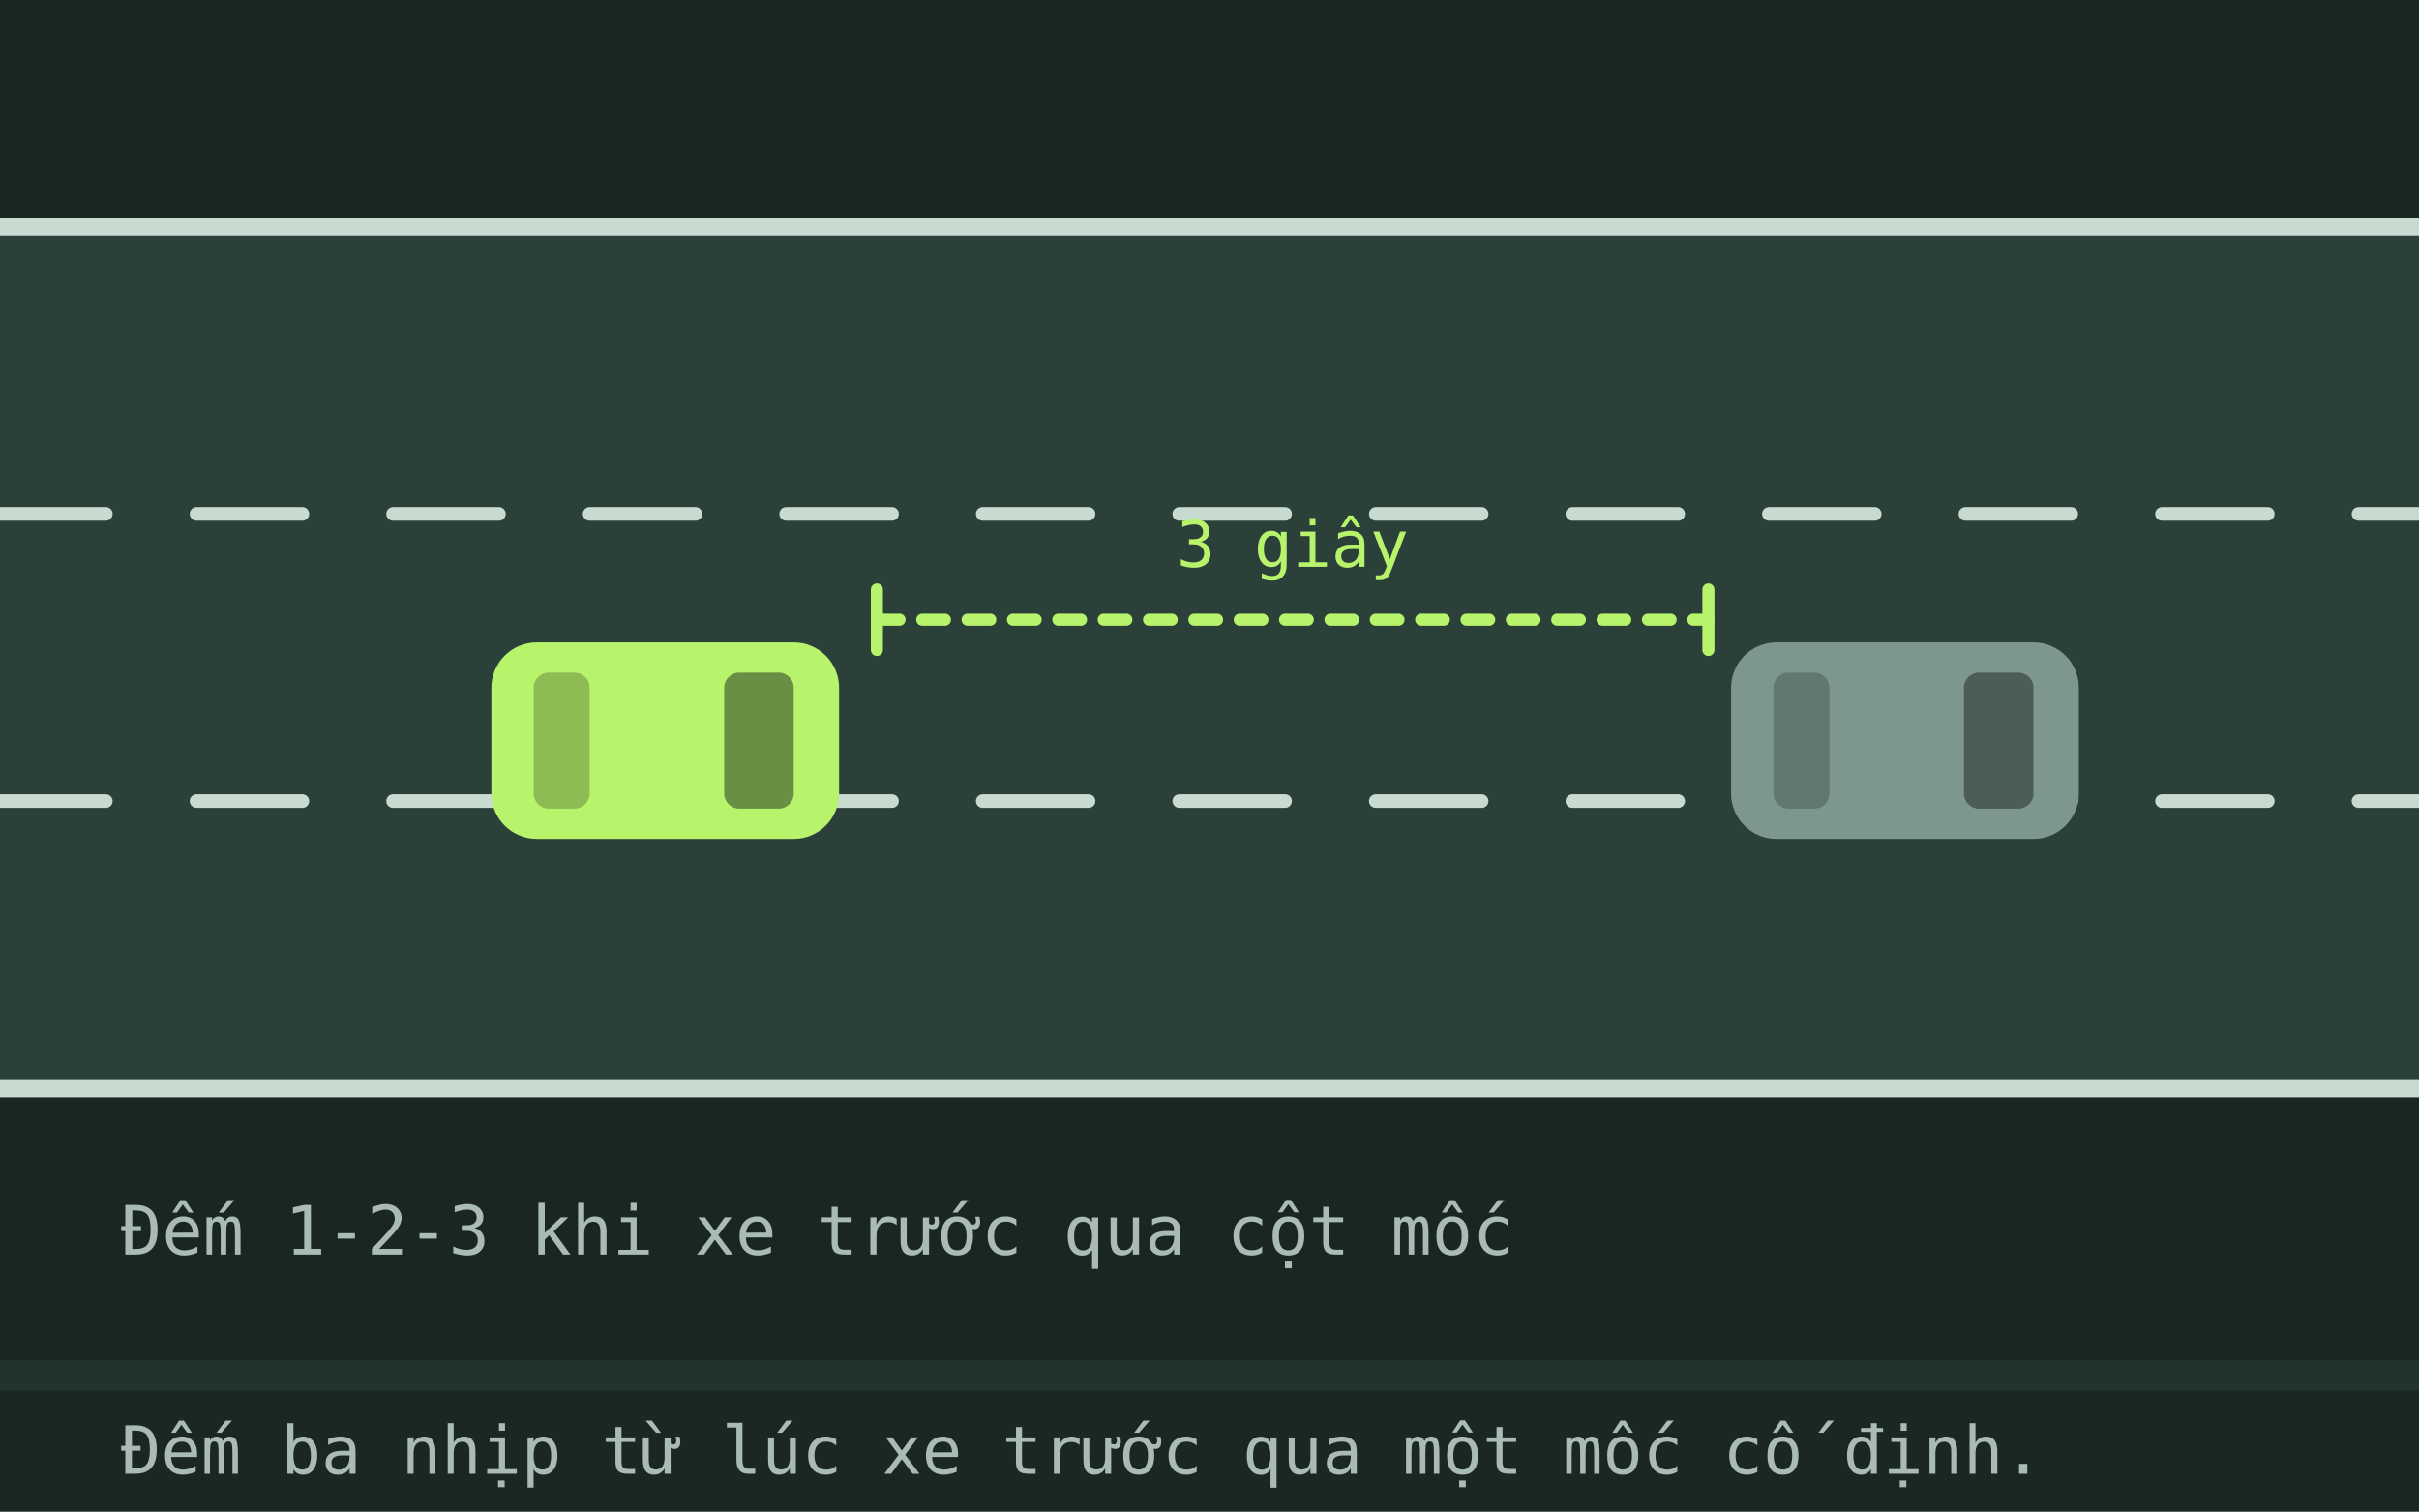
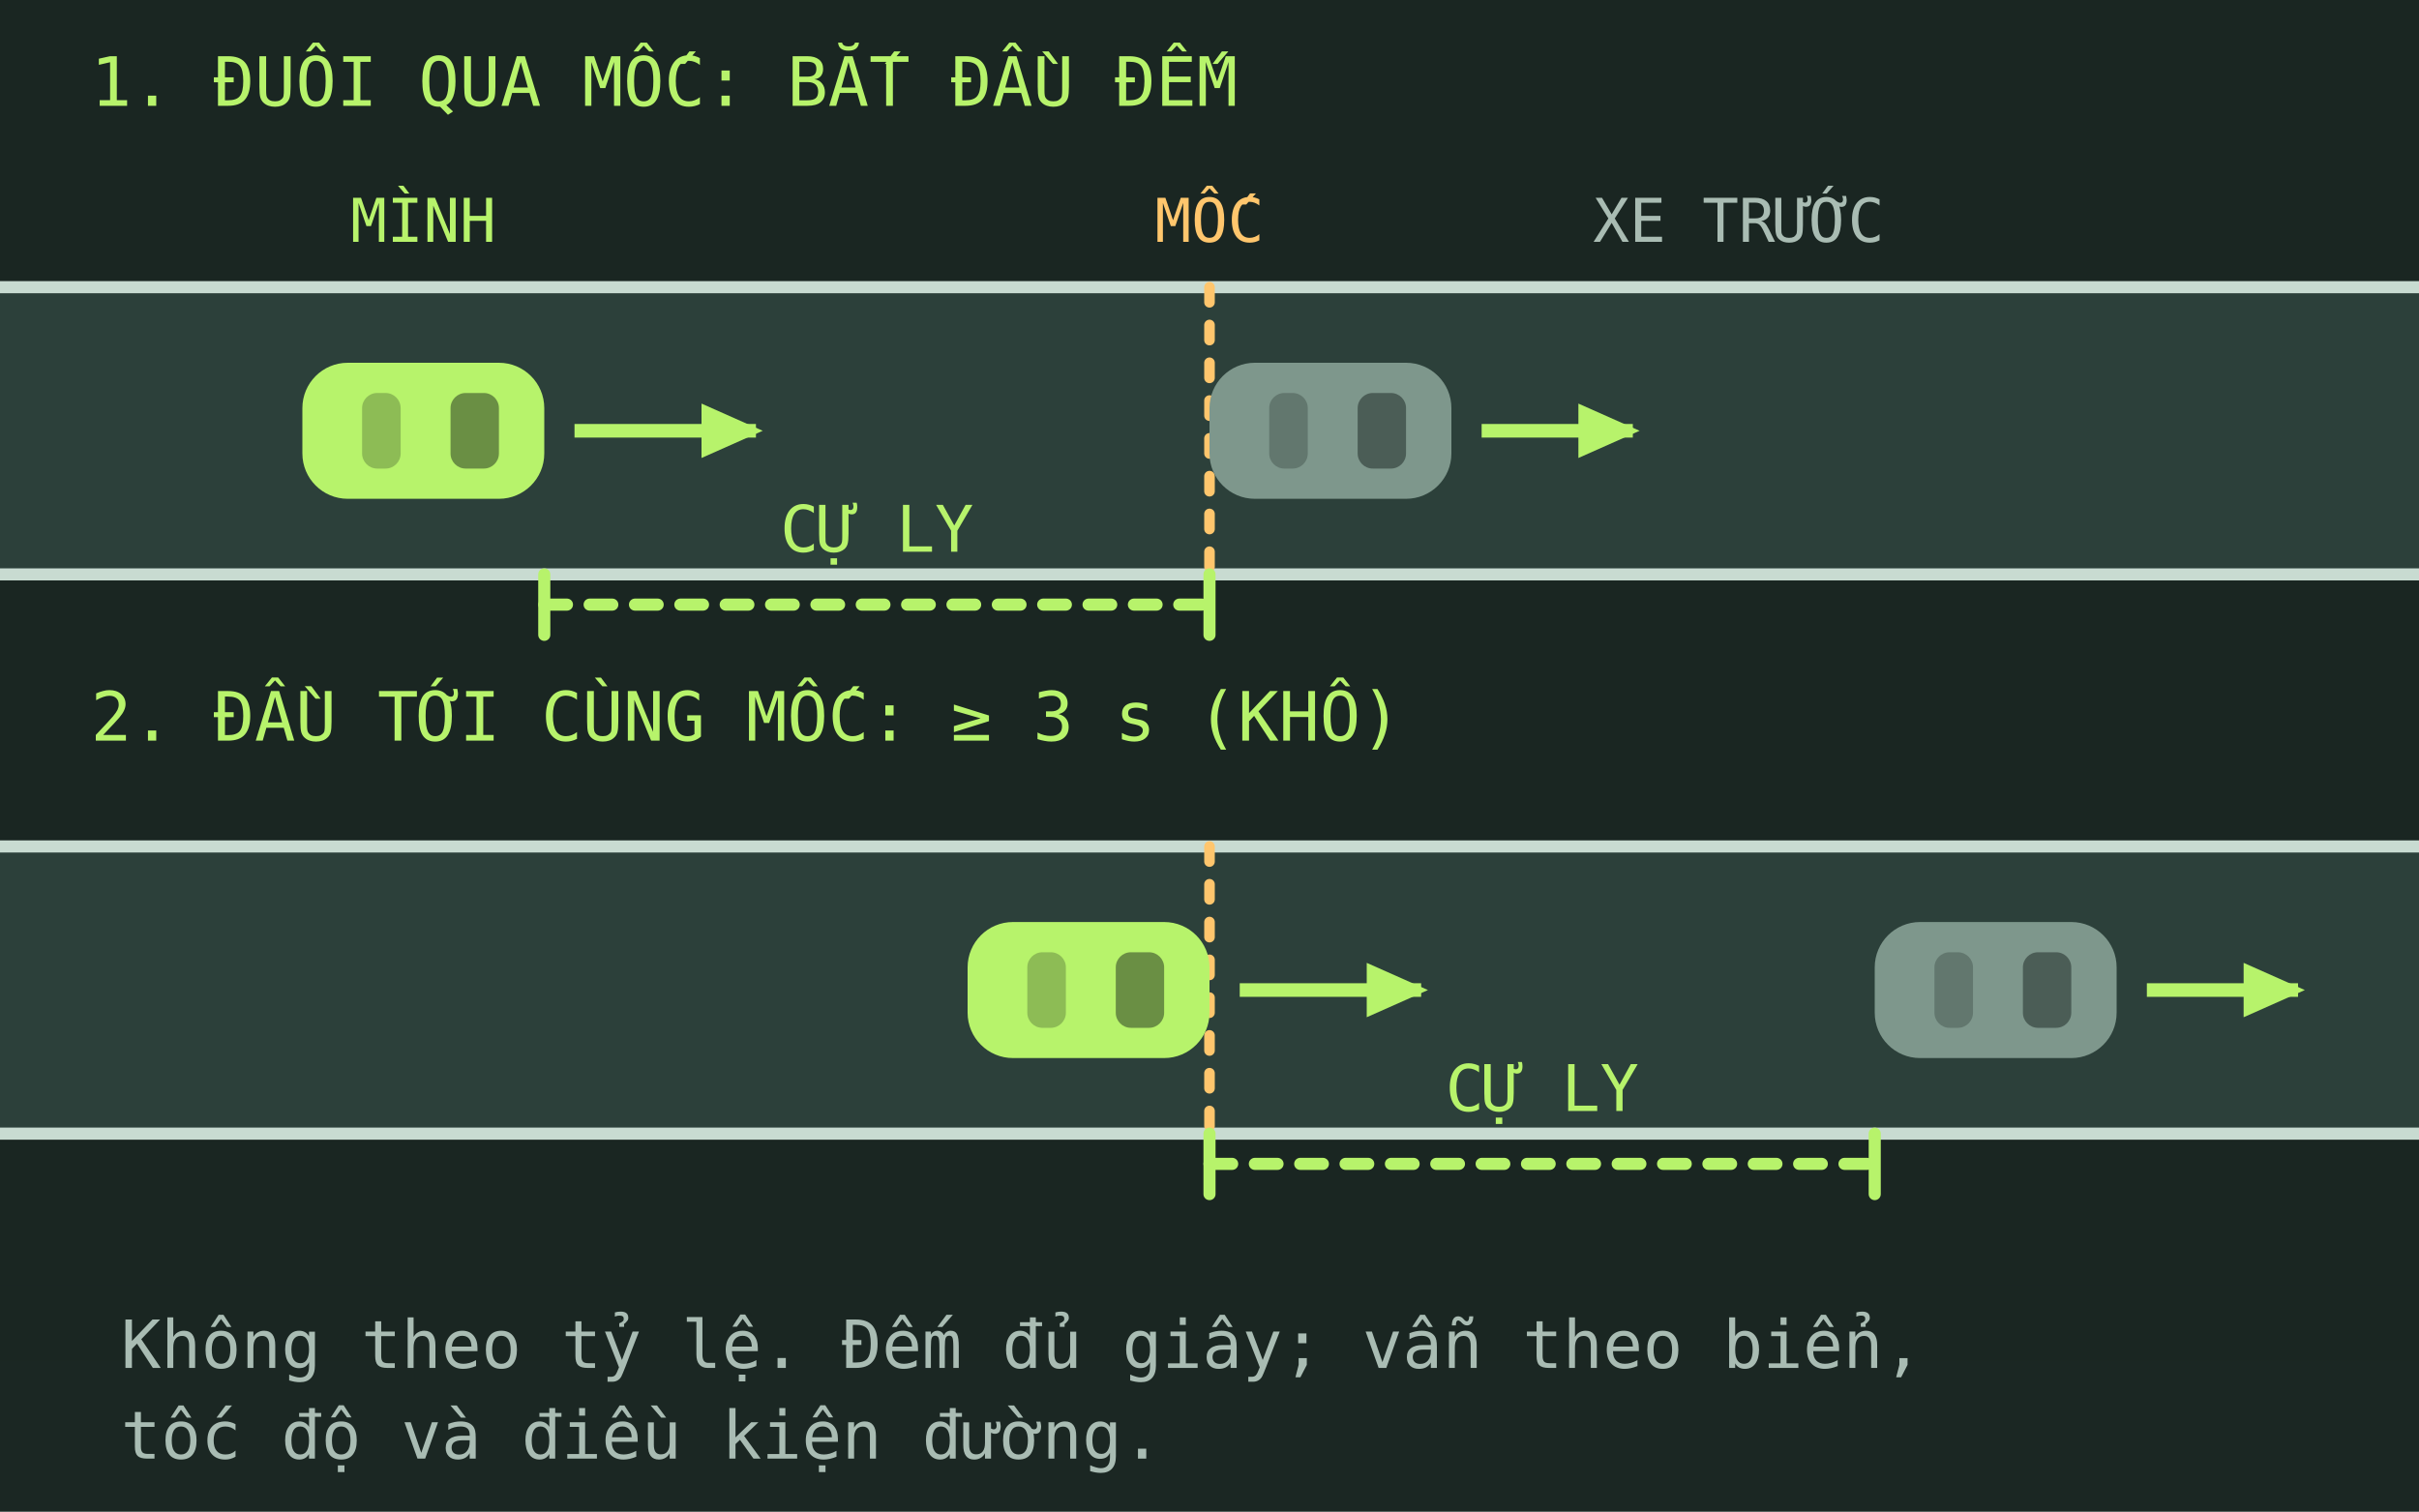
<svg xmlns="http://www.w3.org/2000/svg" viewBox="0 0 320 200" width="320" height="200" role="img" aria-labelledby="ttl">
  <defs>
    <marker id="tip" viewBox="0 0 10 10" refX="8" refY="5" markerWidth="5" markerHeight="5" orient="auto-start-reverse">
      <path d="M0 1L9 5L0 9Z" fill="#b7f36b" />
    </marker>
  </defs>
  <rect x="0" y="0" width="320" height="200" rx="0" fill="#22332e" />
  <rect x="0" y="0" width="320" height="180" rx="0" fill="#1a2622" />
-   <rect x="0" y="30" width="320" height="114" rx="0" fill="#2c403a" />
-   <path d="M0 68L320 68" stroke="#c8dbd1" stroke-width="1.8" stroke-dasharray="14 12" stroke-linecap="round" />
-   <path d="M0 106L320 106" stroke="#c8dbd1" stroke-width="1.8" stroke-dasharray="14 12" stroke-linecap="round" />
-   <path d="M0 30L320 30" stroke="#c8dbd1" stroke-width="2.4" stroke-linecap="round" />
-   <path d="M0 144L320 144" stroke="#c8dbd1" stroke-width="2.4" stroke-linecap="round" />
-   <g transform="translate(88 98) rotate(90)">
-     <rect x="-13" y="-23" width="26" height="46" rx="6" fill="#b7f36b" />
-     <rect x="-9" y="-17" width="18" height="9.2" rx="2" fill="#0e1715" opacity=".45" />
-     <rect x="-9" y="10" width="18" height="7.4" rx="2" fill="#0e1715" opacity=".25" />
+   <text x="12" y="14" font-family="DM Mono, ui-monospace, monospace" font-size="9" font-weight="500" fill="#b7f36b" text-anchor="start">1. ĐUÔI QUA MỐC: BẮT ĐẦU ĐẾM</text>
+   <text x="56" y="32" font-family="DM Mono, ui-monospace, monospace" font-size="8" font-weight="500" fill="#b7f36b" text-anchor="middle">MÌNH</text>
+   <text x="160" y="32" font-family="DM Mono, ui-monospace, monospace" font-size="8" font-weight="500" fill="#ffc66d" text-anchor="middle">MỐC</text>
+   <text x="230" y="32" font-family="DM Mono, ui-monospace, monospace" font-size="8" font-weight="500" fill="#a9bcb3" text-anchor="middle">XE TRƯỚC</text>
+   <g id="gap-start-lane">
+     <rect x="0" y="38" width="320" height="38" rx="0" fill="#2c403a" />
  </g>
-   <g transform="translate(252 98) rotate(90)">
-     <rect x="-13" y="-23" width="26" height="46" rx="6" fill="#7e978c" />
-     <rect x="-9" y="-17" width="18" height="9.2" rx="2" fill="#0e1715" opacity=".45" />
-     <rect x="-9" y="10" width="18" height="7.4" rx="2" fill="#0e1715" opacity=".25" />
+   <path d="M0 38L320 38" stroke="#c8dbd1" stroke-width="1.6" stroke-linecap="round" />
+   <path d="M0 76L320 76" stroke="#c8dbd1" stroke-width="1.6" stroke-linecap="round" />
+   <g id="gap-start-marker">
+     <path d="M160 38L160 84" stroke="#ffc66d" stroke-width="1.4" stroke-dasharray="2 3" stroke-linecap="round" />
  </g>
-   <path d="M116 82L226 82" stroke="#b7f36b" stroke-width="1.6" stroke-dasharray="3 3" stroke-linecap="round" />
-   <path d="M116 78L116 86" stroke="#b7f36b" stroke-width="1.6" stroke-linecap="round" />
-   <path d="M226 78L226 86" stroke="#b7f36b" stroke-width="1.6" stroke-linecap="round" />
-   <text x="171" y="75" font-family="DM Mono, ui-monospace, monospace" font-size="8.5" font-weight="500" fill="#b7f36b" text-anchor="middle">3 giây</text>
-   <text x="16" y="166" font-family="DM Mono, ui-monospace, monospace" font-size="9" font-weight="500" fill="#a9bcb3" text-anchor="start">Đếm 1-2-3 khi xe trước qua cột mốc</text>
-   <rect x="0" y="184" width="320" height="16" rx="0" fill="#1a2622" opacity="0.92" />
-   <text x="16" y="195" font-family="DM Mono, ui-monospace, monospace" font-size="8.8" font-weight="500" fill="#a9bcb3" text-anchor="start">Đếm ba nhịp từ lúc xe trước qua một mốc cố định.</text>
+   <g id="gap-start-ego">
+     <g transform="translate(56 57) rotate(90)">
+       <rect x="-9" y="-16" width="18" height="32" rx="6" fill="#b7f36b" />
+       <rect x="-5" y="-10" width="10" height="6.4" rx="2" fill="#0e1715" opacity=".45" />
+       <rect x="-5" y="3" width="10" height="5.1" rx="2" fill="#0e1715" opacity=".25" />
+     </g>
+   </g>
+   <g id="gap-start-lead">
+     <g transform="translate(176 57) rotate(90)">
+       <rect x="-9" y="-16" width="18" height="32" rx="6" fill="#7e978c" />
+       <rect x="-5" y="-10" width="10" height="6.4" rx="2" fill="#0e1715" opacity=".45" />
+       <rect x="-5" y="3" width="10" height="5.1" rx="2" fill="#0e1715" opacity=".25" />
+     </g>
+   </g>
+   <g id="gap-start-direction">
+     <path d="M76 57L100 57" fill="none" stroke="#b7f36b" stroke-width="1.8" marker-end="url(#tip)" />
+     <path d="M196 57L216 57" fill="none" stroke="#b7f36b" stroke-width="1.8" marker-end="url(#tip)" />
+   </g>
+   <g id="gap-start-clearance">
+     <path d="M72 80L160 80" stroke="#b7f36b" stroke-width="1.6" stroke-dasharray="3 3" stroke-linecap="round" />
+     <path d="M72 76L72 84" stroke="#b7f36b" stroke-width="1.6" stroke-linecap="round" />
+     <path d="M160 76L160 84" stroke="#b7f36b" stroke-width="1.6" stroke-linecap="round" />
+     <text x="116" y="73" font-family="DM Mono, ui-monospace, monospace" font-size="8.5" font-weight="500" fill="#b7f36b" text-anchor="middle">CỰ LY</text>
+   </g>
+   <text x="12" y="98" font-family="DM Mono, ui-monospace, monospace" font-size="9" font-weight="500" fill="#b7f36b" text-anchor="start">2. ĐẦU TỚI CÙNG MỐC: ≥ 3 s (KHÔ)</text>
+   <g id="gap-end-lane">
+     <rect x="0" y="112" width="320" height="38" rx="0" fill="#2c403a" />
+   </g>
+   <path d="M0 112L320 112" stroke="#c8dbd1" stroke-width="1.6" stroke-linecap="round" />
+   <path d="M0 150L320 150" stroke="#c8dbd1" stroke-width="1.6" stroke-linecap="round" />
+   <g id="gap-end-marker">
+     <path d="M160 112L160 158" stroke="#ffc66d" stroke-width="1.4" stroke-dasharray="2 3" stroke-linecap="round" />
+   </g>
+   <g id="gap-end-ego">
+     <g transform="translate(144 131) rotate(90)">
+       <rect x="-9" y="-16" width="18" height="32" rx="6" fill="#b7f36b" />
+       <rect x="-5" y="-10" width="10" height="6.4" rx="2" fill="#0e1715" opacity=".45" />
+       <rect x="-5" y="3" width="10" height="5.1" rx="2" fill="#0e1715" opacity=".25" />
+     </g>
+   </g>
+   <g id="gap-end-lead">
+     <g transform="translate(264 131) rotate(90)">
+       <rect x="-9" y="-16" width="18" height="32" rx="6" fill="#7e978c" />
+       <rect x="-5" y="-10" width="10" height="6.4" rx="2" fill="#0e1715" opacity=".45" />
+       <rect x="-5" y="3" width="10" height="5.1" rx="2" fill="#0e1715" opacity=".25" />
+     </g>
+   </g>
+   <g id="gap-end-direction">
+     <path d="M164 131L188 131" fill="none" stroke="#b7f36b" stroke-width="1.8" marker-end="url(#tip)" />
+     <path d="M284 131L304 131" fill="none" stroke="#b7f36b" stroke-width="1.8" marker-end="url(#tip)" />
+   </g>
+   <g id="gap-end-clearance">
+     <path d="M160 154L248 154" stroke="#b7f36b" stroke-width="1.6" stroke-dasharray="3 3" stroke-linecap="round" />
+     <path d="M160 150L160 158" stroke="#b7f36b" stroke-width="1.6" stroke-linecap="round" />
+     <path d="M248 150L248 158" stroke="#b7f36b" stroke-width="1.6" stroke-linecap="round" />
+     <text x="204" y="147" font-family="DM Mono, ui-monospace, monospace" font-size="8.5" font-weight="500" fill="#b7f36b" text-anchor="middle">CỰ LY</text>
+   </g>
+   <rect x="0" y="170" width="320" height="30" rx="0" fill="#1a2622" opacity="0.92" />
+   <text x="16" y="181" font-family="DM Mono, ui-monospace, monospace" font-size="8.8" font-weight="500" fill="#a9bcb3" text-anchor="start">Không theo tỷ lệ. Đếm đủ giây; vẫn theo biển,</text>
+   <text x="16" y="193" font-family="DM Mono, ui-monospace, monospace" font-size="8.8" font-weight="500" fill="#a9bcb3" text-anchor="start">tốc độ và điều kiện đường.</text>
</svg>
